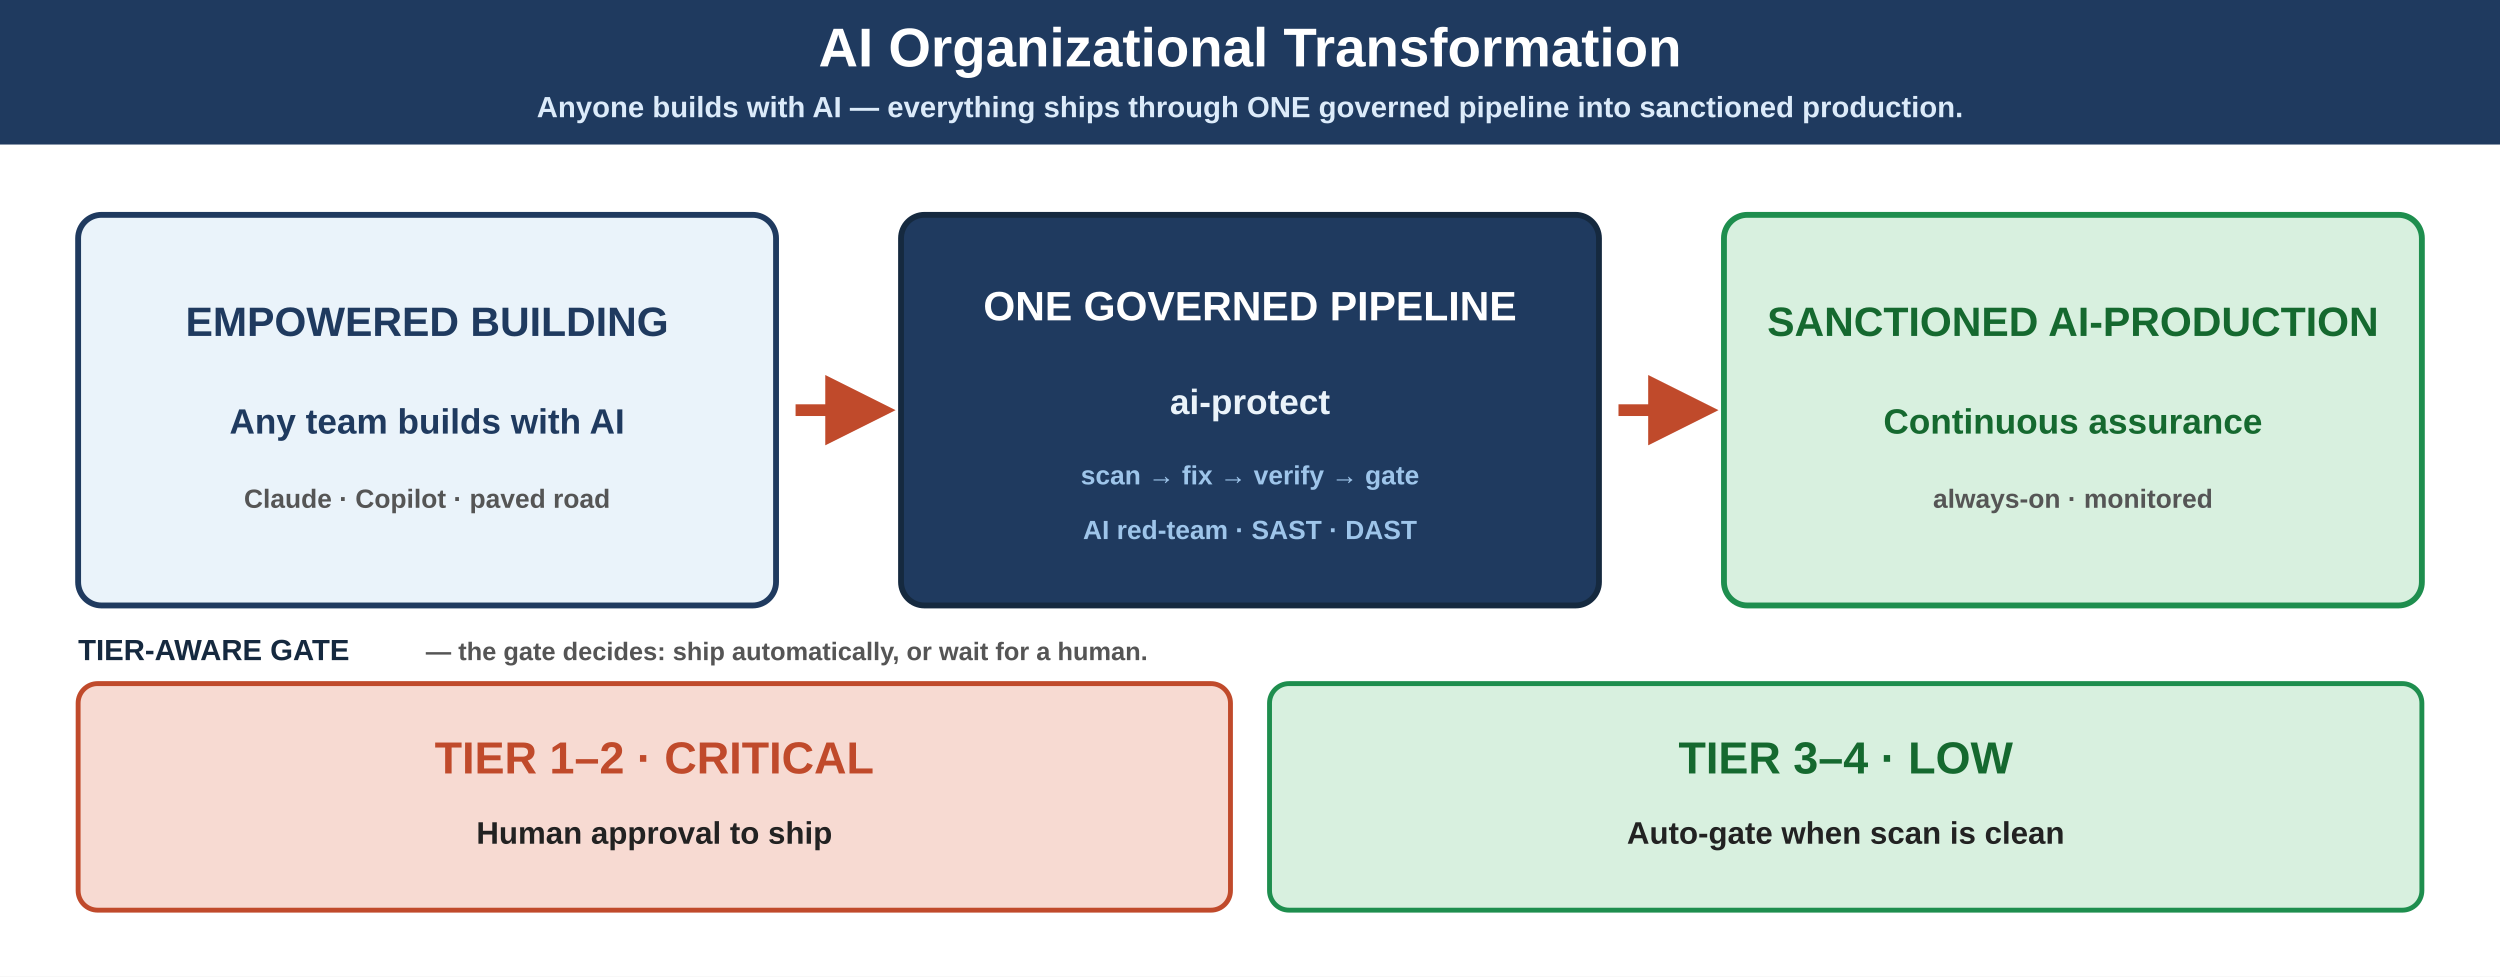
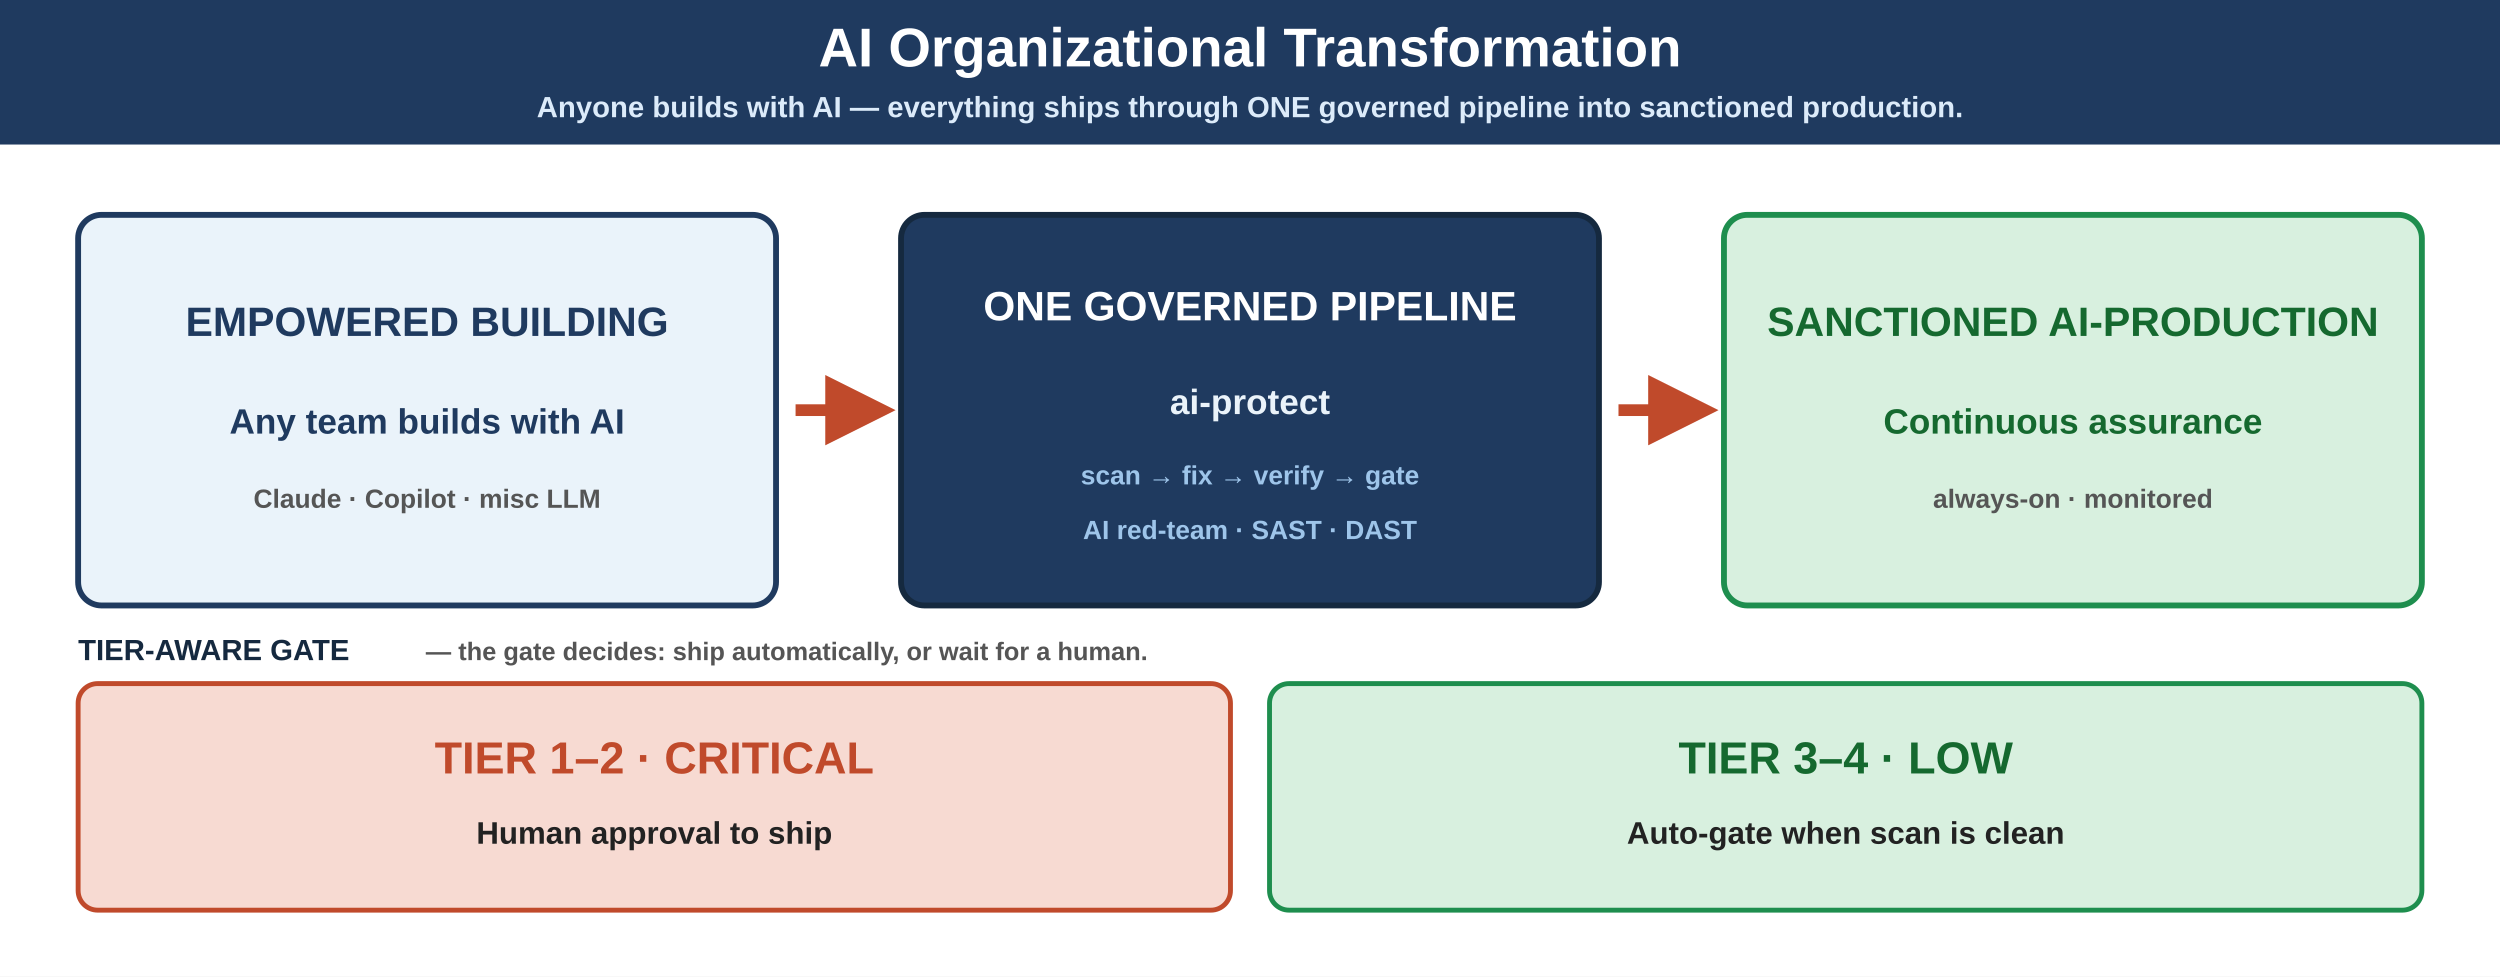
<svg xmlns="http://www.w3.org/2000/svg" width="1280" height="500" viewBox="0 0 1280 500" font-family="Arial, Helvetica, sans-serif">
  <defs>
    <marker id="arrBig" viewBox="0 0 10 10" refX="8" refY="5" markerWidth="6" markerHeight="6" orient="auto-start-reverse">
      <path d="M0 0 L10 5 L0 10 z" fill="#C04A2B" />
    </marker>
  </defs>
  <rect x="0" y="0" width="1280" height="500" fill="#FFFFFF" stroke="#FFFFFF" stroke-width="0" rx="0" ry="0" />
  <rect x="0" y="0" width="1280" height="74" fill="#1F3A5F" stroke="#1F3A5F" stroke-width="0" rx="0" ry="0" />
  <text x="640.0" y="34" font-size="28" fill="#FFFFFF" text-anchor="middle" font-weight="bold">AI Organizational Transformation</text>
  <text x="640.0" y="60" font-size="15" fill="#DCEBFA" text-anchor="middle" font-weight="bold">Anyone builds with AI — everything ships through ONE governed pipeline into sanctioned production.</text>
  <rect x="40.0" y="110" width="357.333" height="200" fill="#EAF3FA" stroke="#1F3A5F" stroke-width="3" rx="12" ry="12" />
  <text x="218.667" y="172" font-size="21" fill="#1F3A5F" text-anchor="middle" font-weight="bold">EMPOWERED BUILDING</text>
  <text x="218.667" y="222" font-size="18" fill="#1F3A5F" text-anchor="middle" font-weight="bold">Any team builds with AI</text>
-   <text x="218.667" y="260" font-size="13.5" fill="#555555" text-anchor="middle" font-weight="bold">Claude · Copilot · paved road</text>
+   <text x="218.667" y="260" font-size="13.5" fill="#555555" text-anchor="middle" font-weight="bold">Claude · Copilot · misc LLM</text>
  <line x1="407.333" y1="210.0" x2="451.333" y2="210.0" stroke="#C04A2B" stroke-width="6" marker-end="url(#arrBig)" />
  <rect x="461.333" y="110" width="357.333" height="200" fill="#1F3A5F" stroke="#15293F" stroke-width="3" rx="12" ry="12" />
  <text x="640.0" y="164" font-size="21" fill="#FFFFFF" text-anchor="middle" font-weight="bold">ONE GOVERNED PIPELINE</text>
  <text x="640.0" y="212" font-size="18" fill="#EAF3FA" text-anchor="middle" font-weight="bold">ai-protect</text>
  <text x="640.0" y="248" font-size="13.5" fill="#9EC5EA" text-anchor="middle" font-weight="bold">scan → fix → verify → gate</text>
  <text x="640.0" y="276" font-size="13.5" fill="#9EC5EA" text-anchor="middle" font-weight="bold">AI red-team · SAST · DAST</text>
  <line x1="828.667" y1="210.0" x2="872.667" y2="210.0" stroke="#C04A2B" stroke-width="6" marker-end="url(#arrBig)" />
  <rect x="882.667" y="110" width="357.333" height="200" fill="#D8F0DF" stroke="#1E8E4E" stroke-width="3" rx="12" ry="12" />
  <text x="1061.333" y="172" font-size="21" fill="#15692F" text-anchor="middle" font-weight="bold">SANCTIONED AI-PRODUCTION</text>
  <text x="1061.333" y="222" font-size="18" fill="#15692F" text-anchor="middle" font-weight="bold">Continuous assurance</text>
  <text x="1061.333" y="260" font-size="13.5" fill="#555555" text-anchor="middle" font-weight="bold">always-on · monitored</text>
  <text x="40" y="338" font-size="15" fill="#15293F" text-anchor="start" font-weight="bold">TIER-AWARE GATE</text>
  <text x="218" y="338" font-size="13" fill="#555555" text-anchor="start" font-weight="bold">— the gate decides: ship automatically, or wait for a human.</text>
  <rect x="40" y="350" width="590.0" height="116" fill="#F7DAD2" stroke="#C04A2B" stroke-width="2.5" rx="10" ry="10" />
  <text x="335.0" y="396" font-size="23" fill="#C04A2B" text-anchor="middle" font-weight="bold">TIER 1–2 · CRITICAL</text>
  <text x="335.0" y="432" font-size="16" fill="#222222" text-anchor="middle" font-weight="bold">Human approval to ship</text>
  <rect x="650.0" y="350" width="590.0" height="116" fill="#D8F0DF" stroke="#1E8E4E" stroke-width="2.5" rx="10" ry="10" />
  <text x="945.0" y="396" font-size="23" fill="#15692F" text-anchor="middle" font-weight="bold">TIER 3–4 · LOW</text>
  <text x="945.0" y="432" font-size="16" fill="#222222" text-anchor="middle" font-weight="bold">Auto-gate when scan is clean</text>
</svg>
